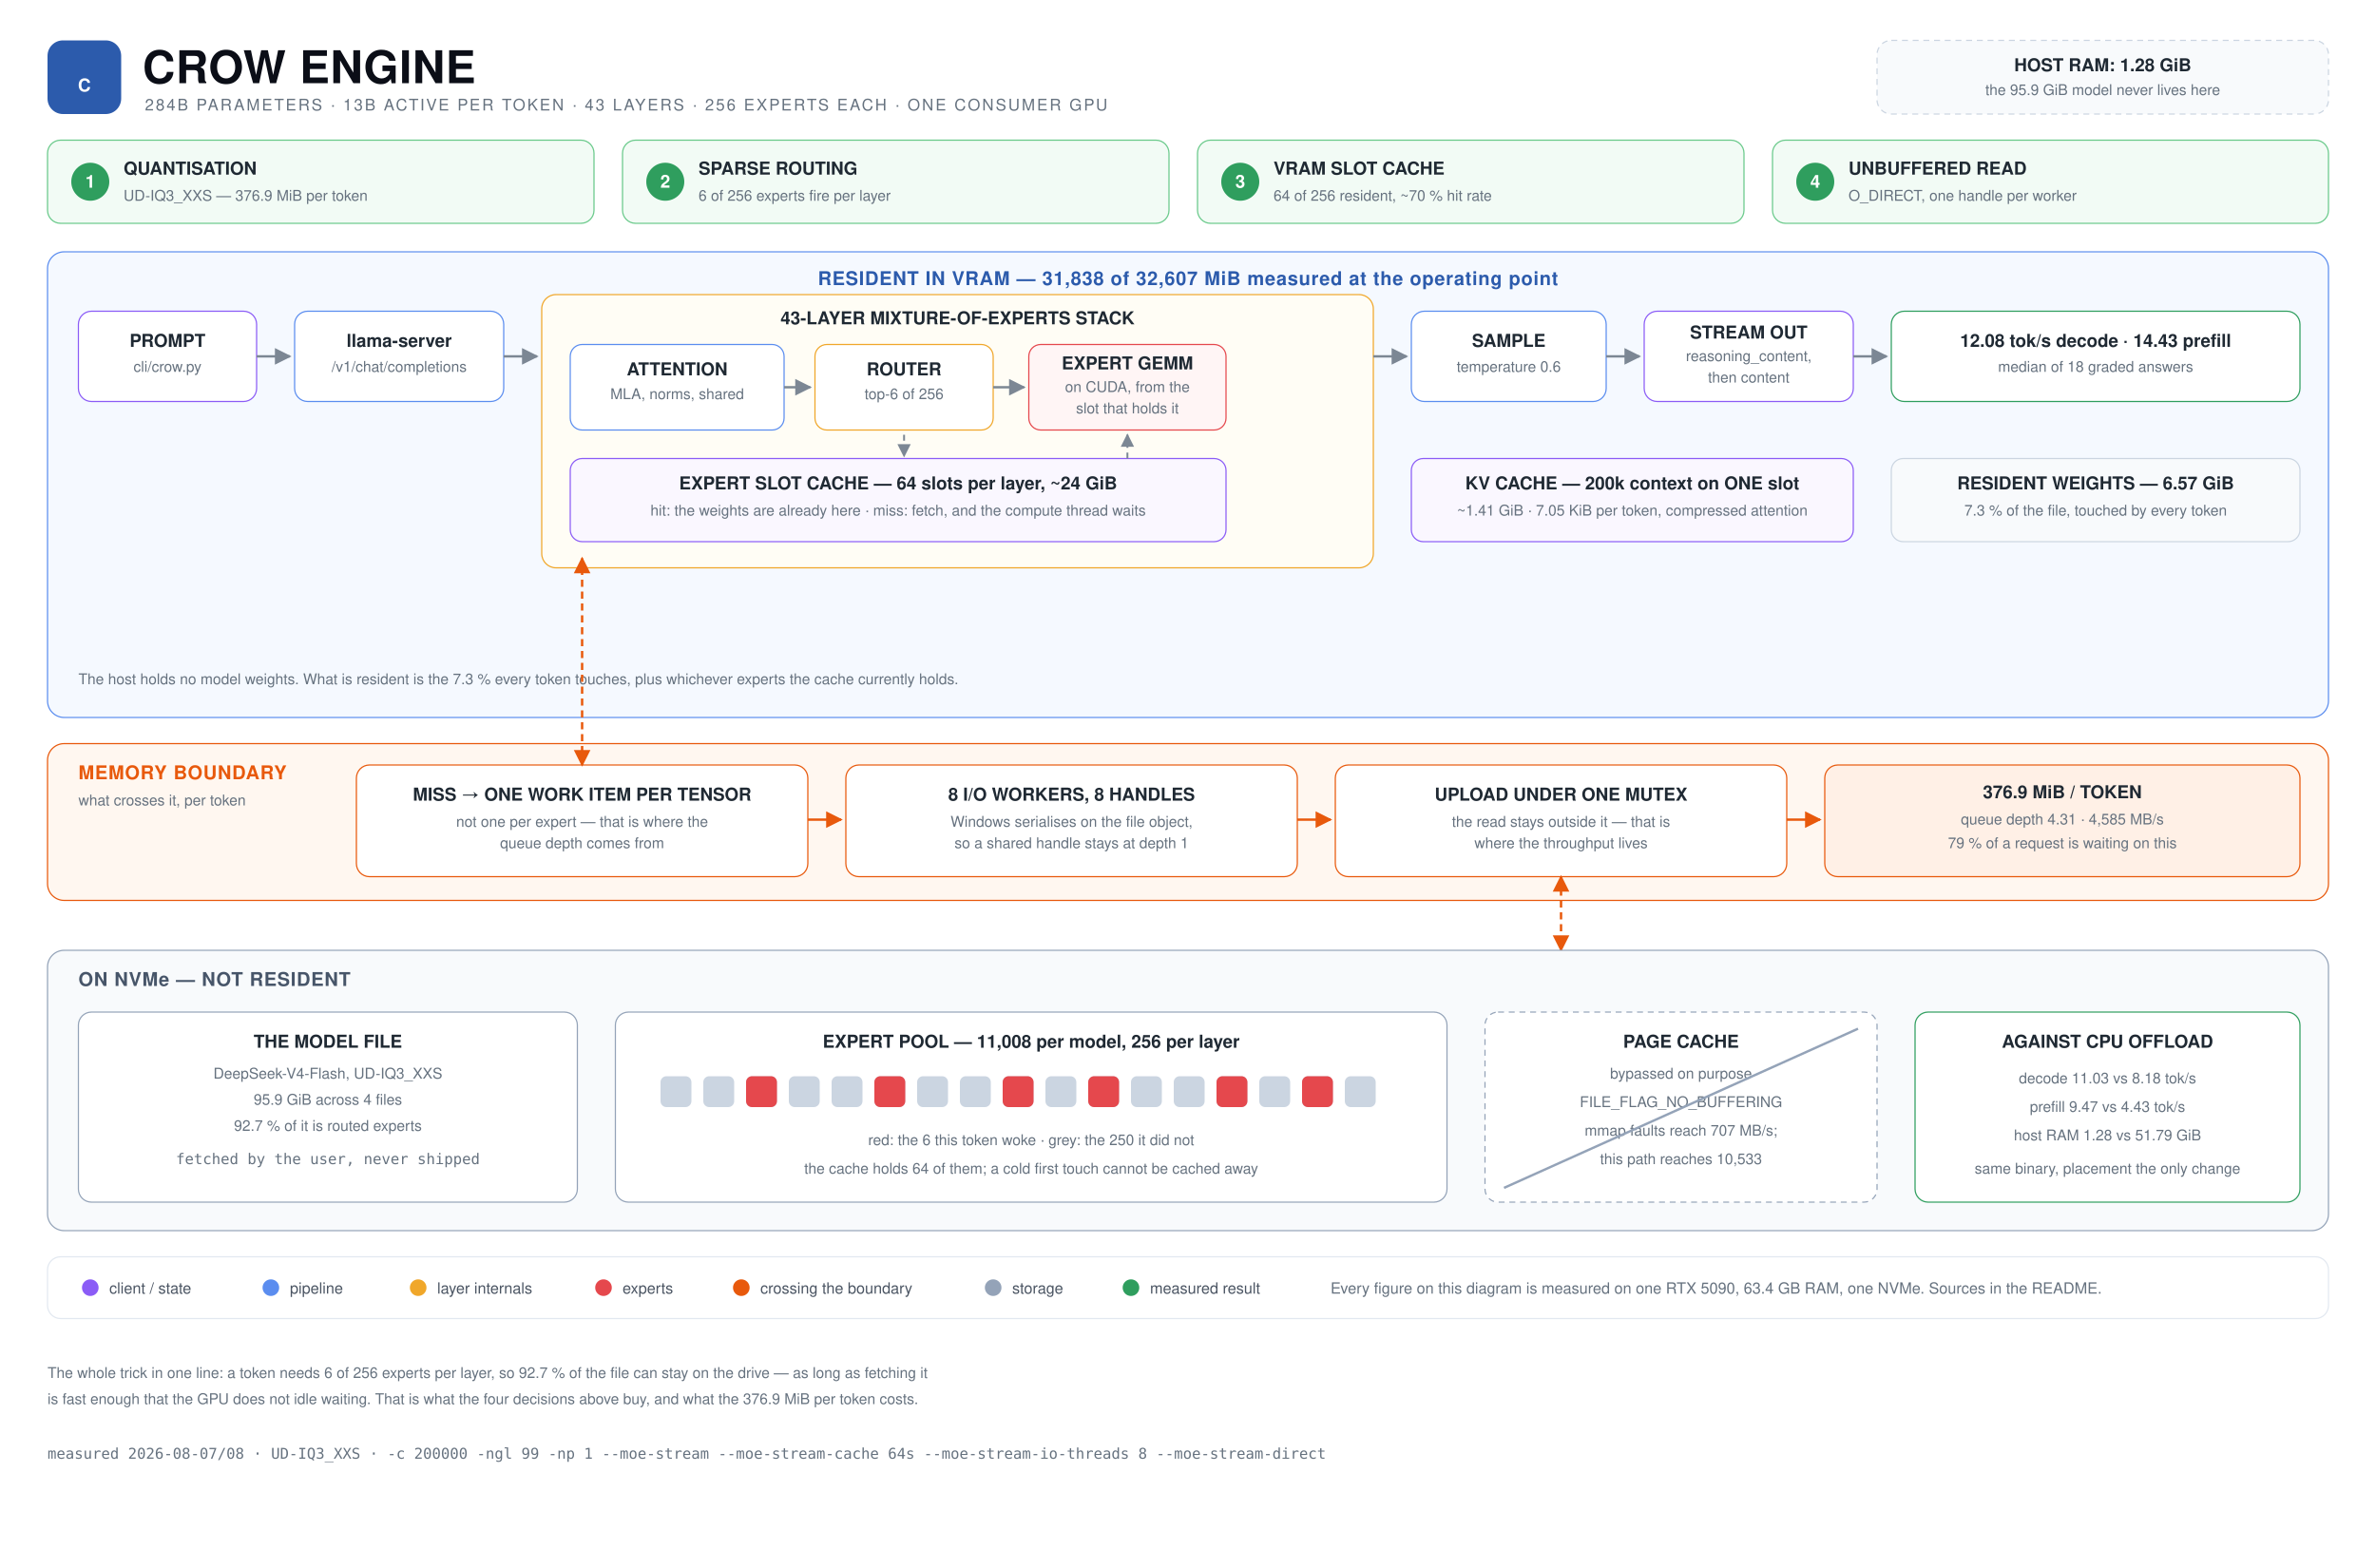
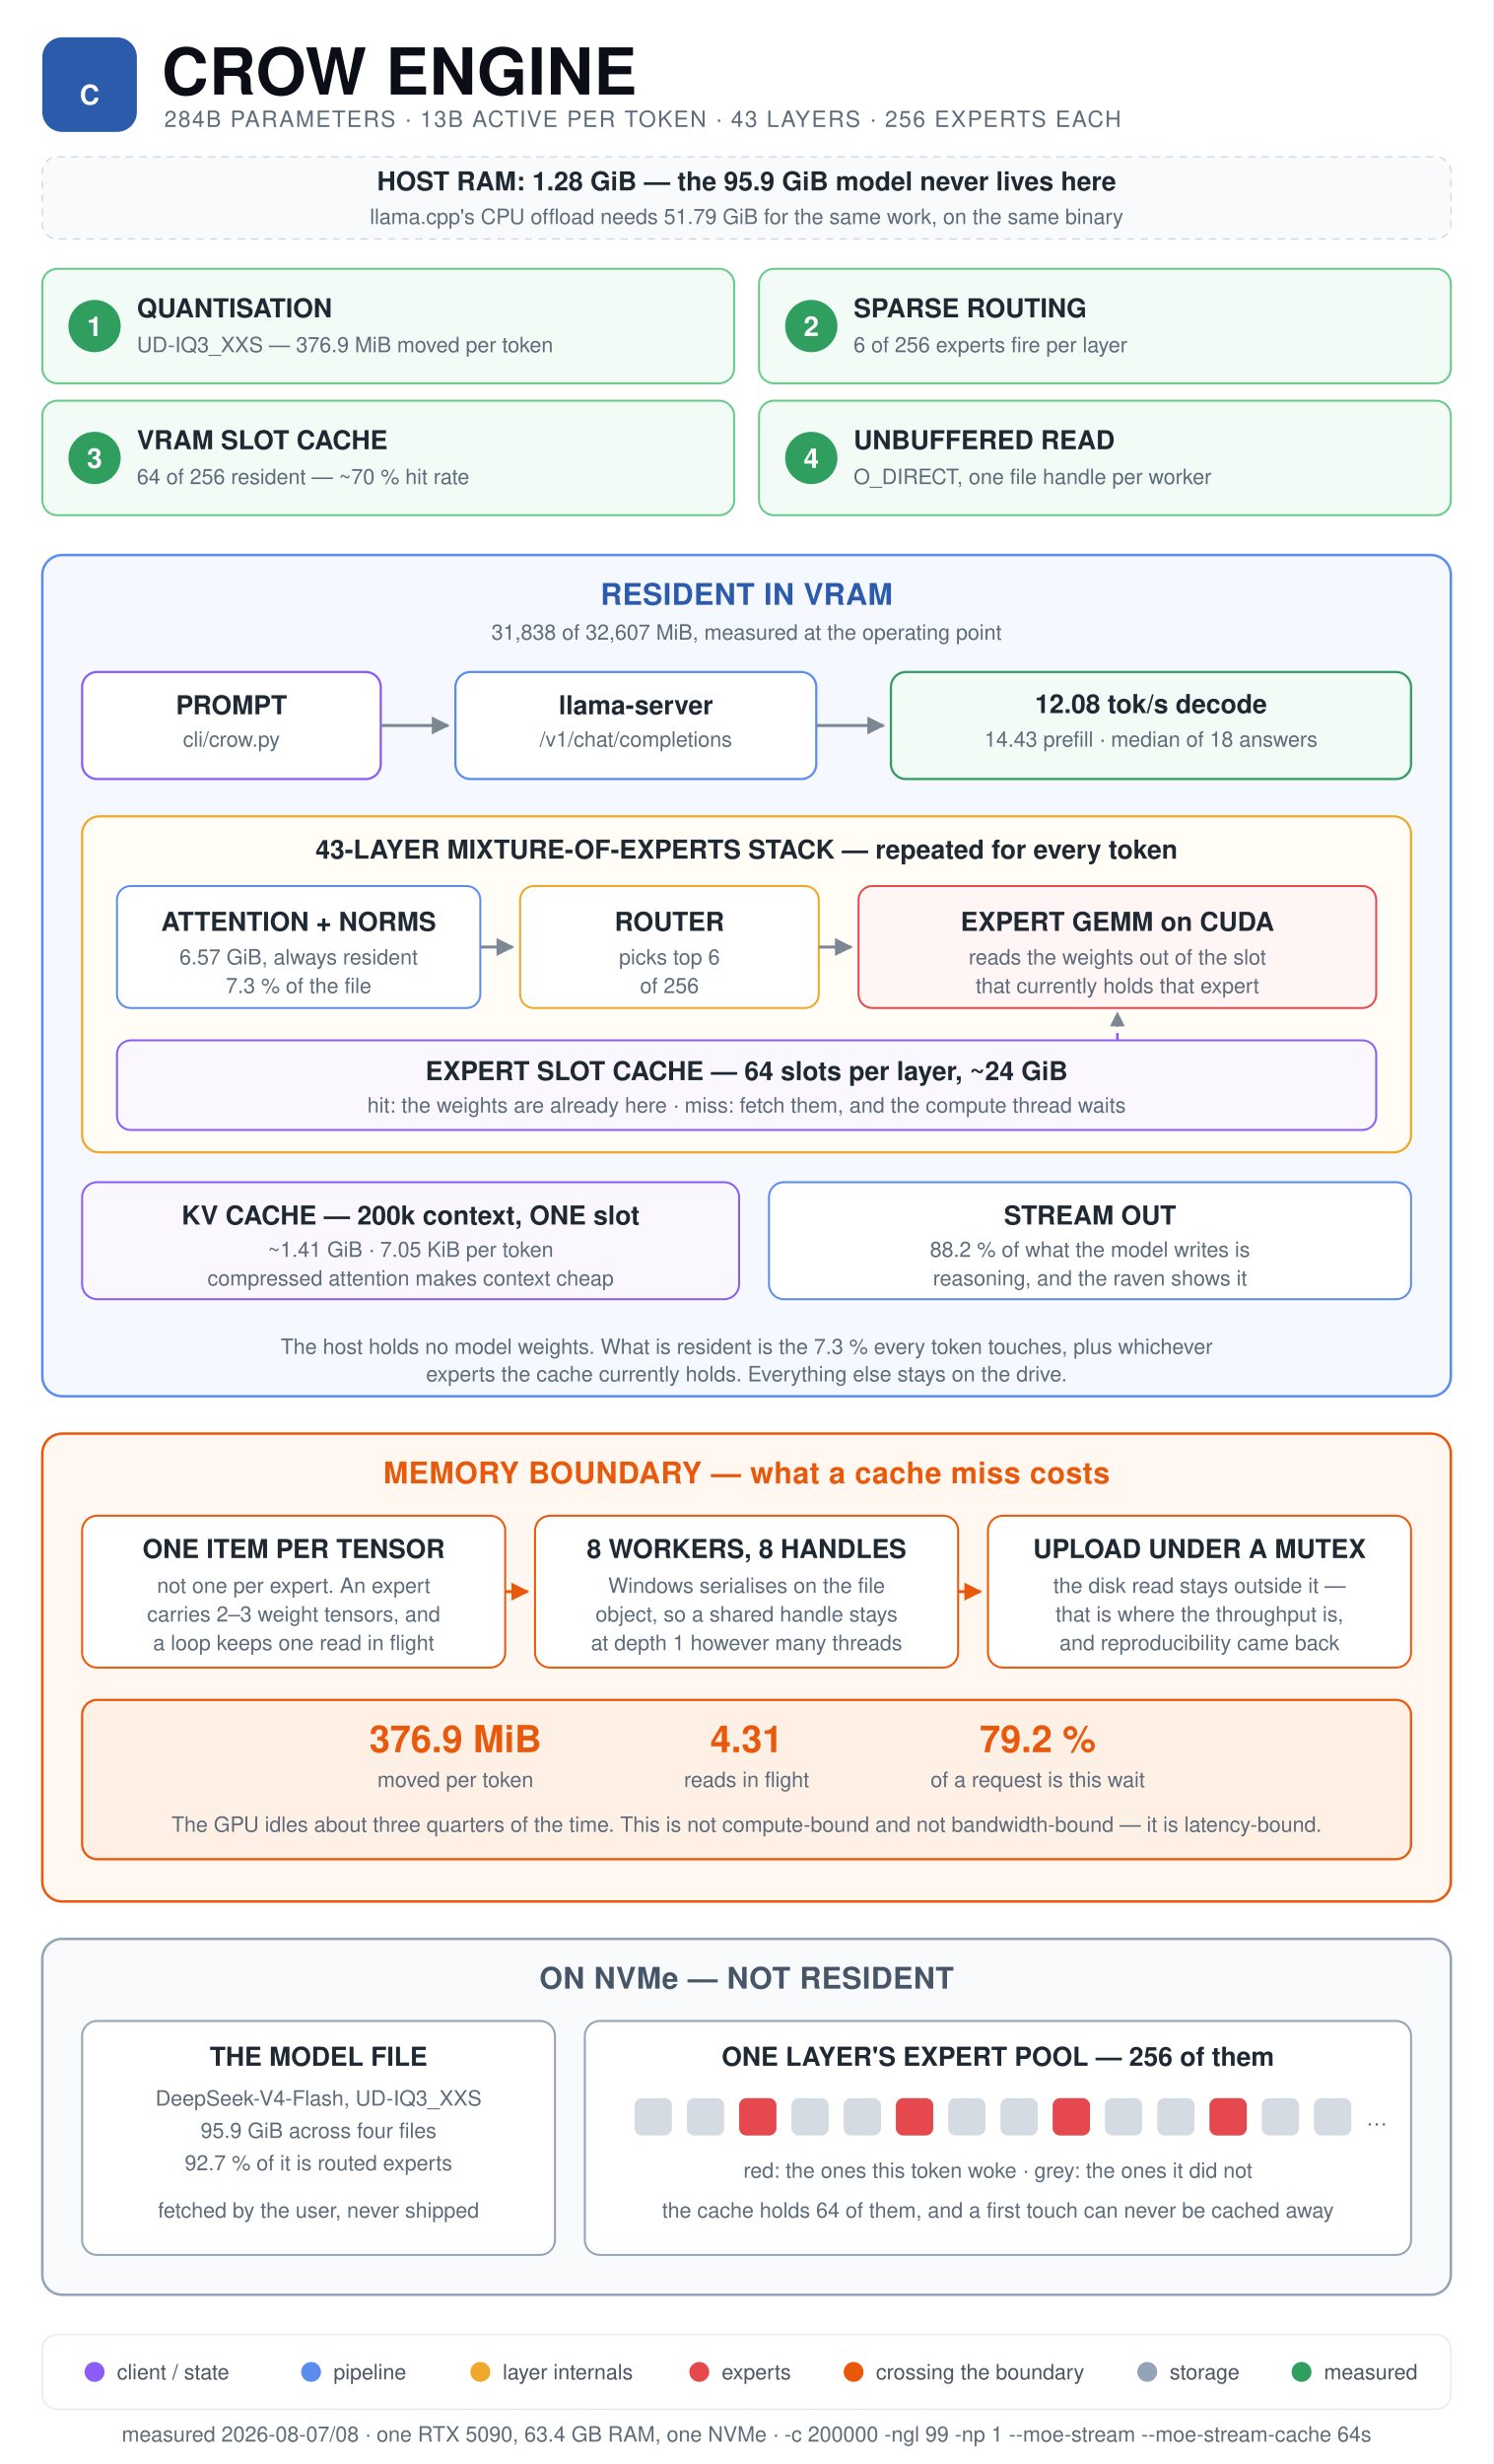
- <svg xmlns="http://www.w3.org/2000/svg" viewBox="0 0 2000 1320" width="2000" height="1320" font-family="Segoe UI, Helvetica, Arial, sans-serif">
+ <svg xmlns="http://www.w3.org/2000/svg" viewBox="0 0 1200 1980" width="1200" height="1980" font-family="Segoe UI, Helvetica, Arial, sans-serif">
  <defs>
    <style>
-       .zone      { rx:14; ry:14; }
-       .t         { font-size:15px; fill:#1f2933; }
-       .tb        { font-size:15px; fill:#1f2933; font-weight:600; }
-       .sub       { font-size:12.5px; fill:#66727f; }
-       .subw      { font-size:12.5px; fill:#ffffff; opacity:.85; }
-       .zh        { font-size:16px; font-weight:700; letter-spacing:.6px; }
-       .num       { font-size:15px; font-weight:700; fill:#ffffff; }
-       .big       { font-size:38px; font-weight:800; fill:#0b0e17; letter-spacing:.5px; }
-       .tag       { font-size:13.5px; fill:#66727f; letter-spacing:1.6px; }
-       .lg        { font-size:13px; fill:#4b5563; }
-       .mono      { font-family:"Cascadia Mono","Consolas",monospace; }
+       .t    { font-size:21px; fill:#1f2933; }
+       .tb   { font-size:21px; fill:#1f2933; font-weight:600; }
+       .sub  { font-size:17px; fill:#5d6b7a; }
+       .zh   { font-size:24px; font-weight:700; letter-spacing:.4px; }
+       .num  { font-size:22px; font-weight:700; fill:#ffffff; }
+       .big  { font-size:52px; font-weight:800; fill:#0b0e17; letter-spacing:.5px; }
+       .tag  { font-size:18px; fill:#5d6b7a; letter-spacing:1.2px; }
+       .lg   { font-size:17px; fill:#4b5563; }
+       .huge { font-size:30px; font-weight:800; }
    </style>
-     <marker id="a" viewBox="0 0 10 10" refX="9" refY="5" markerWidth="7" markerHeight="7" orient="auto-start-reverse">
+     <marker id="a" viewBox="0 0 10 10" refX="9" refY="5" markerWidth="6" markerHeight="6" orient="auto-start-reverse">
      <path d="M0,0 L10,5 L0,10 z" fill="#7c8794" />
    </marker>
-     <marker id="ao" viewBox="0 0 10 10" refX="9" refY="5" markerWidth="7" markerHeight="7" orient="auto-start-reverse">
+     <marker id="ao" viewBox="0 0 10 10" refX="9" refY="5" markerWidth="6" markerHeight="6" orient="auto-start-reverse">
      <path d="M0,0 L10,5 L0,10 z" fill="#e8590c" />
    </marker>
  </defs>
-   <rect width="2000" height="1320" fill="#ffffff" />
-   <rect x="40" y="34" width="62" height="62" rx="13" fill="#2c5bac" />
-   <text x="71" y="77" text-anchor="middle" class="num" font-size="34">C</text>
-   <text x="120" y="70" class="big">CROW ENGINE</text>
-   <text x="122" y="93" class="tag">284B PARAMETERS · 13B ACTIVE PER TOKEN · 43 LAYERS · 256 EXPERTS EACH · ONE CONSUMER GPU</text>
-   <rect x="1580" y="34" width="380" height="62" rx="12" fill="#f8fafc" stroke="#cbd5e1" stroke-dasharray="5 4" />
-   <text x="1770" y="60" text-anchor="middle" class="tb" fill="#475569">HOST RAM: 1.28 GiB</text>
-   <text x="1770" y="80" text-anchor="middle" class="sub">the 95.9 GiB model never lives here</text>
+   <rect width="1200" height="1980" fill="#ffffff" />
+   <rect x="34" y="30" width="76" height="76" rx="16" fill="#2c5bac" />
+   <text x="72" y="84" text-anchor="middle" class="num" font-size="44">C</text>
+   <text x="130" y="76" class="big">CROW ENGINE</text>
+   <text x="132" y="102" class="tag">284B PARAMETERS · 13B ACTIVE PER TOKEN · 43 LAYERS · 256 EXPERTS EACH</text>
+   <rect x="34" y="126" width="1132" height="66" rx="12" fill="#f8fafc" stroke="#cbd5e1" stroke-dasharray="6 5" />
+   <text x="600" y="153" text-anchor="middle" class="tb" fill="#475569">HOST RAM: 1.28 GiB — the 95.9 GiB model never lives here</text>
+   <text x="600" y="180" text-anchor="middle" class="sub">llama.cpp's CPU offload needs 51.79 GiB for the same work, on the same binary</text>
  <g>
-     <rect x="40" y="118" width="460" height="70" rx="11" fill="#f2fbf5" stroke="#69c98a" />
-     <circle cx="76" cy="153" r="16" fill="#2f9e5e" />
-     <text x="76" y="158" text-anchor="middle" class="num">1</text>
-     <text x="104" y="147" class="tb">QUANTISATION</text>
-     <text x="104" y="169" class="sub">UD-IQ3_XXS — 376.9 MiB per token</text>
-     <rect x="524" y="118" width="460" height="70" rx="11" fill="#f2fbf5" stroke="#69c98a" />
-     <circle cx="560" cy="153" r="16" fill="#2f9e5e" />
-     <text x="560" y="158" text-anchor="middle" class="num">2</text>
-     <text x="588" y="147" class="tb">SPARSE ROUTING</text>
-     <text x="588" y="169" class="sub">6 of 256 experts fire per layer</text>
-     <rect x="1008" y="118" width="460" height="70" rx="11" fill="#f2fbf5" stroke="#69c98a" />
-     <circle cx="1044" cy="153" r="16" fill="#2f9e5e" />
-     <text x="1044" y="158" text-anchor="middle" class="num">3</text>
-     <text x="1072" y="147" class="tb">VRAM SLOT CACHE</text>
-     <text x="1072" y="169" class="sub">64 of 256 resident, ~70 % hit rate</text>
-     <rect x="1492" y="118" width="468" height="70" rx="11" fill="#f2fbf5" stroke="#69c98a" />
-     <circle cx="1528" cy="153" r="16" fill="#2f9e5e" />
-     <text x="1528" y="158" text-anchor="middle" class="num">4</text>
-     <text x="1556" y="147" class="tb">UNBUFFERED READ</text>
-     <text x="1556" y="169" class="sub">O_DIRECT, one handle per worker</text>
+     <rect x="34" y="216" width="556" height="92" rx="12" fill="#f2fbf5" stroke="#69c98a" stroke-width="1.6" />
+     <circle cx="76" cy="262" r="21" fill="#2f9e5e" />
+     <text x="76" y="270" text-anchor="middle" class="num">1</text>
+     <text x="110" y="255" class="tb">QUANTISATION</text>
+     <text x="110" y="283" class="sub">UD-IQ3_XXS — 376.9 MiB moved per token</text>
+     <rect x="610" y="216" width="556" height="92" rx="12" fill="#f2fbf5" stroke="#69c98a" stroke-width="1.6" />
+     <circle cx="652" cy="262" r="21" fill="#2f9e5e" />
+     <text x="652" y="270" text-anchor="middle" class="num">2</text>
+     <text x="686" y="255" class="tb">SPARSE ROUTING</text>
+     <text x="686" y="283" class="sub">6 of 256 experts fire per layer</text>
+     <rect x="34" y="322" width="556" height="92" rx="12" fill="#f2fbf5" stroke="#69c98a" stroke-width="1.6" />
+     <circle cx="76" cy="368" r="21" fill="#2f9e5e" />
+     <text x="76" y="376" text-anchor="middle" class="num">3</text>
+     <text x="110" y="361" class="tb">VRAM SLOT CACHE</text>
+     <text x="110" y="389" class="sub">64 of 256 resident — ~70 % hit rate</text>
+     <rect x="610" y="322" width="556" height="92" rx="12" fill="#f2fbf5" stroke="#69c98a" stroke-width="1.6" />
+     <circle cx="652" cy="368" r="21" fill="#2f9e5e" />
+     <text x="652" y="376" text-anchor="middle" class="num">4</text>
+     <text x="686" y="361" class="tb">UNBUFFERED READ</text>
+     <text x="686" y="389" class="sub">O_DIRECT, one file handle per worker</text>
  </g>
-   <rect x="40" y="212" width="1920" height="392" rx="14" fill="#f5f9ff" stroke="#5b8def" />
-   <text x="1000" y="240" text-anchor="middle" class="zh" fill="#2c5bac">RESIDENT IN VRAM — 31,838 of 32,607 MiB measured at the operating point</text>
-   <rect x="66" y="262" width="150" height="76" rx="11" fill="#ffffff" stroke="#8b5cf6" />
-   <text x="141" y="292" text-anchor="middle" class="tb">PROMPT</text>
-   <text x="141" y="313" text-anchor="middle" class="sub">cli/crow.py</text>
-   <rect x="248" y="262" width="176" height="76" rx="11" fill="#ffffff" stroke="#5b8def" />
-   <text x="336" y="292" text-anchor="middle" class="tb">llama-server</text>
-   <text x="336" y="313" text-anchor="middle" class="sub">/v1/chat/completions</text>
-   <rect x="456" y="248" width="700" height="230" rx="12" fill="#fffdf5" stroke="#f0a72a" />
-   <text x="806" y="273" text-anchor="middle" class="tb" fill="#b8770a">43-LAYER MIXTURE-OF-EXPERTS STACK</text>
-   <rect x="480" y="290" width="180" height="72" rx="10" fill="#ffffff" stroke="#5b8def" />
-   <text x="570" y="316" text-anchor="middle" class="tb">ATTENTION</text>
-   <text x="570" y="336" text-anchor="middle" class="sub">MLA, norms, shared</text>
-   <rect x="686" y="290" width="150" height="72" rx="10" fill="#ffffff" stroke="#f0a72a" />
-   <text x="761" y="316" text-anchor="middle" class="tb">ROUTER</text>
-   <text x="761" y="336" text-anchor="middle" class="sub">top-6 of 256</text>
-   <rect x="866" y="290" width="166" height="72" rx="10" fill="#fff5f5" stroke="#e5484d" />
-   <text x="949" y="311" text-anchor="middle" class="tb">EXPERT GEMM</text>
-   <text x="949" y="330" text-anchor="middle" class="sub">on CUDA, from the</text>
-   <text x="949" y="348" text-anchor="middle" class="sub">slot that holds it</text>
-   <rect x="480" y="386" width="552" height="70" rx="10" fill="#faf7ff" stroke="#8b5cf6" />
-   <text x="756" y="412" text-anchor="middle" class="tb">EXPERT SLOT CACHE — 64 slots per layer, ~24 GiB</text>
-   <text x="756" y="434" text-anchor="middle" class="sub">hit: the weights are already here · miss: fetch, and the compute thread waits</text>
-   <rect x="1188" y="262" width="164" height="76" rx="11" fill="#ffffff" stroke="#5b8def" />
-   <text x="1270" y="292" text-anchor="middle" class="tb">SAMPLE</text>
-   <text x="1270" y="313" text-anchor="middle" class="sub">temperature 0.6</text>
-   <rect x="1384" y="262" width="176" height="76" rx="11" fill="#ffffff" stroke="#8b5cf6" />
-   <text x="1472" y="285" text-anchor="middle" class="tb">STREAM OUT</text>
-   <text x="1472" y="304" text-anchor="middle" class="sub">reasoning_content,</text>
-   <text x="1472" y="322" text-anchor="middle" class="sub">then content</text>
-   <rect x="1592" y="262" width="344" height="76" rx="11" fill="#ffffff" stroke="#2f9e5e" />
-   <text x="1764" y="292" text-anchor="middle" class="tb">12.08 tok/s decode · 14.43 prefill</text>
-   <text x="1764" y="313" text-anchor="middle" class="sub">median of 18 graded answers</text>
-   <rect x="1188" y="386" width="372" height="70" rx="10" fill="#faf7ff" stroke="#8b5cf6" />
-   <text x="1374" y="412" text-anchor="middle" class="tb">KV CACHE — 200k context on ONE slot</text>
-   <text x="1374" y="434" text-anchor="middle" class="sub">~1.41 GiB · 7.05 KiB per token, compressed attention</text>
-   <rect x="1592" y="386" width="344" height="70" rx="10" fill="#f8fafc" stroke="#cbd5e1" />
-   <text x="1764" y="412" text-anchor="middle" class="tb" fill="#475569">RESIDENT WEIGHTS — 6.57 GiB</text>
-   <text x="1764" y="434" text-anchor="middle" class="sub">7.3 % of the file, touched by every token</text>
-   <g stroke="#7c8794" stroke-width="2" fill="none" marker-end="url(#a)">
-     <path d="M216,300 L244,300" />
-     <path d="M424,300 L452,300" />
-     <path d="M660,326 L682,326" />
-     <path d="M836,326 L862,326" />
-     <path d="M1156,300 L1184,300" />
-     <path d="M1352,300 L1380,300" />
-     <path d="M1560,300 L1588,300" />
+   <rect x="34" y="446" width="1132" height="676" rx="16" fill="#f5f9ff" stroke="#5b8def" stroke-width="2" />
+   <text x="600" y="486" text-anchor="middle" class="zh" fill="#2c5bac">RESIDENT IN VRAM</text>
+   <text x="600" y="514" text-anchor="middle" class="sub">31,838 of 32,607 MiB, measured at the operating point</text>
+   <rect x="66" y="540" width="240" height="86" rx="12" fill="#ffffff" stroke="#8b5cf6" stroke-width="1.8" />
+   <text x="186" y="574" text-anchor="middle" class="tb">PROMPT</text>
+   <text x="186" y="600" text-anchor="middle" class="sub">cli/crow.py</text>
+   <rect x="366" y="540" width="290" height="86" rx="12" fill="#ffffff" stroke="#5b8def" stroke-width="1.8" />
+   <text x="511" y="574" text-anchor="middle" class="tb">llama-server</text>
+   <text x="511" y="600" text-anchor="middle" class="sub">/v1/chat/completions</text>
+   <rect x="716" y="540" width="418" height="86" rx="12" fill="#f2fbf5" stroke="#2f9e5e" stroke-width="1.8" />
+   <text x="925" y="573" text-anchor="middle" class="tb" fill="#2f9e5e">12.08 tok/s decode</text>
+   <text x="925" y="600" text-anchor="middle" class="sub">14.43 prefill · median of 18 answers</text>
+   <g stroke="#7c8794" stroke-width="2.4" fill="none" marker-end="url(#a)">
+     <path d="M306,583 L360,583" />
+     <path d="M656,583 L710,583" />
  </g>
-   <g stroke="#7c8794" stroke-width="1.6" fill="none" stroke-dasharray="5 4" marker-end="url(#a)">
-     <path d="M949,386 L949,366" />
-     <path d="M761,366 L761,384" />
+   <rect x="66" y="656" width="1068" height="270" rx="14" fill="#fffdf5" stroke="#f0a72a" stroke-width="1.8" />
+   <text x="600" y="690" text-anchor="middle" class="tb" fill="#b8770a">43-LAYER MIXTURE-OF-EXPERTS STACK — repeated for every token</text>
+   <rect x="94" y="712" width="292" height="98" rx="11" fill="#ffffff" stroke="#5b8def" stroke-width="1.6" />
+   <text x="240" y="748" text-anchor="middle" class="tb">ATTENTION + NORMS</text>
+   <text x="240" y="775" text-anchor="middle" class="sub">6.57 GiB, always resident</text>
+   <text x="240" y="798" text-anchor="middle" class="sub">7.3 % of the file</text>
+   <rect x="418" y="712" width="240" height="98" rx="11" fill="#ffffff" stroke="#f0a72a" stroke-width="1.6" />
+   <text x="538" y="748" text-anchor="middle" class="tb">ROUTER</text>
+   <text x="538" y="775" text-anchor="middle" class="sub">picks top 6</text>
+   <text x="538" y="798" text-anchor="middle" class="sub">of 256</text>
+   <rect x="690" y="712" width="416" height="98" rx="11" fill="#fff5f5" stroke="#e5484d" stroke-width="1.6" />
+   <text x="898" y="748" text-anchor="middle" class="tb">EXPERT GEMM on CUDA</text>
+   <text x="898" y="775" text-anchor="middle" class="sub">reads the weights out of the slot</text>
+   <text x="898" y="798" text-anchor="middle" class="sub">that currently holds that expert</text>
+   <rect x="94" y="836" width="1012" height="72" rx="11" fill="#faf7ff" stroke="#8b5cf6" stroke-width="1.6" />
+   <text x="600" y="868" text-anchor="middle" class="tb">EXPERT SLOT CACHE — 64 slots per layer, ~24 GiB</text>
+   <text x="600" y="894" text-anchor="middle" class="sub">hit: the weights are already here · miss: fetch them, and the compute thread waits</text>
+   <g stroke="#7c8794" stroke-width="2.4" fill="none" marker-end="url(#a)">
+     <path d="M386,761 L412,761" />
+     <path d="M658,761 L684,761" />
  </g>
-   <text x="66" y="576" class="sub">The host holds no model weights. What is resident is the 7.3 % every token touches, plus whichever experts the cache currently holds.</text>
-   <rect x="40" y="626" width="1920" height="132" rx="14" fill="#fff7f0" stroke="#e8590c" />
-   <text x="66" y="656" class="zh" fill="#e8590c">MEMORY BOUNDARY</text>
-   <text x="66" y="678" class="sub">what crosses it, per token</text>
-   <rect x="300" y="644" width="380" height="94" rx="11" fill="#ffffff" stroke="#e8590c" />
-   <text x="490" y="674" text-anchor="middle" class="tb">MISS → ONE WORK ITEM PER TENSOR</text>
-   <text x="490" y="696" text-anchor="middle" class="sub">not one per expert — that is where the</text>
-   <text x="490" y="714" text-anchor="middle" class="sub">queue depth comes from</text>
-   <rect x="712" y="644" width="380" height="94" rx="11" fill="#ffffff" stroke="#e8590c" />
-   <text x="902" y="674" text-anchor="middle" class="tb">8 I/O WORKERS, 8 HANDLES</text>
-   <text x="902" y="696" text-anchor="middle" class="sub">Windows serialises on the file object,</text>
-   <text x="902" y="714" text-anchor="middle" class="sub">so a shared handle stays at depth 1</text>
-   <rect x="1124" y="644" width="380" height="94" rx="11" fill="#ffffff" stroke="#e8590c" />
-   <text x="1314" y="674" text-anchor="middle" class="tb">UPLOAD UNDER ONE MUTEX</text>
-   <text x="1314" y="696" text-anchor="middle" class="sub">the read stays outside it — that is</text>
-   <text x="1314" y="714" text-anchor="middle" class="sub">where the throughput lives</text>
-   <rect x="1536" y="644" width="400" height="94" rx="11" fill="#fff0e6" stroke="#e8590c" />
-   <text x="1736" y="672" text-anchor="middle" class="tb" fill="#e8590c">376.9 MiB / TOKEN</text>
-   <text x="1736" y="694" text-anchor="middle" class="sub">queue depth 4.31 · 4,585 MB/s</text>
-   <text x="1736" y="714" text-anchor="middle" class="sub">79 % of a request is waiting on this</text>
-   <g stroke="#e8590c" stroke-width="2" fill="none" marker-end="url(#ao)">
-     <path d="M680,690 L708,690" />
-     <path d="M1092,690 L1120,690" />
-     <path d="M1504,690 L1532,690" />
+   <g stroke="#8b5cf6" stroke-width="2" fill="none" stroke-dasharray="6 5" marker-end="url(#a)">
+     <path d="M898,836 L898,814" />
  </g>
-   <g stroke="#e8590c" stroke-width="2" fill="none" stroke-dasharray="6 4" marker-end="url(#ao)" marker-start="url(#ao)">
-     <path d="M490,644 L490,470" />
-     <path d="M1314,738 L1314,800" />
+   <rect x="66" y="950" width="528" height="94" rx="12" fill="#faf7ff" stroke="#8b5cf6" stroke-width="1.6" />
+   <text x="330" y="984" text-anchor="middle" class="tb">KV CACHE — 200k context, ONE slot</text>
+   <text x="330" y="1010" text-anchor="middle" class="sub">~1.41 GiB · 7.05 KiB per token</text>
+   <text x="330" y="1033" text-anchor="middle" class="sub">compressed attention makes context cheap</text>
+   <rect x="618" y="950" width="516" height="94" rx="12" fill="#ffffff" stroke="#5b8def" stroke-width="1.6" />
+   <text x="876" y="984" text-anchor="middle" class="tb">STREAM OUT</text>
+   <text x="876" y="1010" text-anchor="middle" class="sub">88.2 % of what the model writes is</text>
+   <text x="876" y="1033" text-anchor="middle" class="sub">reasoning, and the raven shows it</text>
+   <text x="600" y="1088" text-anchor="middle" class="sub">The host holds no model weights. What is resident is the 7.3 % every token touches, plus whichever</text>
+   <text x="600" y="1110" text-anchor="middle" class="sub">experts the cache currently holds. Everything else stays on the drive.</text>
+   <rect x="34" y="1152" width="1132" height="376" rx="16" fill="#fff7f0" stroke="#e8590c" stroke-width="2" />
+   <text x="600" y="1192" text-anchor="middle" class="zh" fill="#e8590c">MEMORY BOUNDARY — what a cache miss costs</text>
+   <rect x="66" y="1218" width="340" height="122" rx="12" fill="#ffffff" stroke="#e8590c" stroke-width="1.6" />
+   <text x="236" y="1252" text-anchor="middle" class="tb">ONE ITEM PER TENSOR</text>
+   <text x="236" y="1280" text-anchor="middle" class="sub">not one per expert. An expert</text>
+   <text x="236" y="1303" text-anchor="middle" class="sub">carries 2–3 weight tensors, and</text>
+   <text x="236" y="1326" text-anchor="middle" class="sub">a loop keeps one read in flight</text>
+   <rect x="430" y="1218" width="340" height="122" rx="12" fill="#ffffff" stroke="#e8590c" stroke-width="1.6" />
+   <text x="600" y="1252" text-anchor="middle" class="tb">8 WORKERS, 8 HANDLES</text>
+   <text x="600" y="1280" text-anchor="middle" class="sub">Windows serialises on the file</text>
+   <text x="600" y="1303" text-anchor="middle" class="sub">object, so a shared handle stays</text>
+   <text x="600" y="1326" text-anchor="middle" class="sub">at depth 1 however many threads</text>
+   <rect x="794" y="1218" width="340" height="122" rx="12" fill="#ffffff" stroke="#e8590c" stroke-width="1.6" />
+   <text x="964" y="1252" text-anchor="middle" class="tb">UPLOAD UNDER A MUTEX</text>
+   <text x="964" y="1280" text-anchor="middle" class="sub">the disk read stays outside it —</text>
+   <text x="964" y="1303" text-anchor="middle" class="sub">that is where the throughput is,</text>
+   <text x="964" y="1326" text-anchor="middle" class="sub">and reproducibility came back</text>
+   <g stroke="#e8590c" stroke-width="2.4" fill="none" marker-end="url(#ao)">
+     <path d="M406,1279 L424,1279" />
+     <path d="M770,1279 L788,1279" />
  </g>
-   <rect x="40" y="800" width="1920" height="236" rx="14" fill="#f8fafc" stroke="#94a3b8" />
-   <text x="66" y="830" class="zh" fill="#475569">ON NVMe — NOT RESIDENT</text>
-   <rect x="66" y="852" width="420" height="160" rx="11" fill="#ffffff" stroke="#94a3b8" />
-   <text x="276" y="882" text-anchor="middle" class="tb">THE MODEL FILE</text>
-   <text x="276" y="908" text-anchor="middle" class="sub">DeepSeek-V4-Flash, UD-IQ3_XXS</text>
-   <text x="276" y="930" text-anchor="middle" class="sub">95.9 GiB across 4 files</text>
-   <text x="276" y="952" text-anchor="middle" class="sub">92.7 % of it is routed experts</text>
-   <text x="276" y="980" text-anchor="middle" class="sub mono">fetched by the user, never shipped</text>
-   <rect x="518" y="852" width="700" height="160" rx="11" fill="#ffffff" stroke="#94a3b8" />
-   <text x="868" y="882" text-anchor="middle" class="tb">EXPERT POOL — 11,008 per model, 256 per layer</text>
-   <g fill="#cbd5e1">
-     <g id="row">
-       <rect x="556" y="906" width="26" height="26" rx="5" />
-       <rect x="592" y="906" width="26" height="26" rx="5" />
-       <rect x="628" y="906" width="26" height="26" rx="5" />
-       <rect x="664" y="906" width="26" height="26" rx="5" />
-       <rect x="700" y="906" width="26" height="26" rx="5" />
-       <rect x="736" y="906" width="26" height="26" rx="5" />
-       <rect x="772" y="906" width="26" height="26" rx="5" />
-       <rect x="808" y="906" width="26" height="26" rx="5" />
-       <rect x="844" y="906" width="26" height="26" rx="5" />
-       <rect x="880" y="906" width="26" height="26" rx="5" />
-       <rect x="916" y="906" width="26" height="26" rx="5" />
-       <rect x="952" y="906" width="26" height="26" rx="5" />
-       <rect x="988" y="906" width="26" height="26" rx="5" />
-       <rect x="1024" y="906" width="26" height="26" rx="5" />
-       <rect x="1060" y="906" width="26" height="26" rx="5" />
-       <rect x="1096" y="906" width="26" height="26" rx="5" />
-       <rect x="1132" y="906" width="26" height="26" rx="5" />
-     </g>
+   <rect x="66" y="1366" width="1068" height="128" rx="12" fill="#fff0e6" stroke="#e8590c" stroke-width="1.8" />
+   <text x="366" y="1408" text-anchor="middle" class="huge" fill="#e8590c">376.9 MiB</text>
+   <text x="366" y="1436" text-anchor="middle" class="sub">moved per token</text>
+   <text x="600" y="1408" text-anchor="middle" class="huge" fill="#e8590c">4.31</text>
+   <text x="600" y="1436" text-anchor="middle" class="sub">reads in flight</text>
+   <text x="834" y="1408" text-anchor="middle" class="huge" fill="#e8590c">79.2 %</text>
+   <text x="834" y="1436" text-anchor="middle" class="sub">of a request is this wait</text>
+   <text x="600" y="1472" text-anchor="middle" class="sub">The GPU idles about three quarters of the time. This is not compute-bound and not bandwidth-bound — it is latency-bound.</text>
+   <rect x="34" y="1558" width="1132" height="286" rx="16" fill="#f8fafc" stroke="#94a3b8" stroke-width="2" />
+   <text x="600" y="1598" text-anchor="middle" class="zh" fill="#475569">ON NVMe — NOT RESIDENT</text>
+   <rect x="66" y="1624" width="380" height="188" rx="12" fill="#ffffff" stroke="#94a3b8" stroke-width="1.6" />
+   <text x="256" y="1660" text-anchor="middle" class="tb">THE MODEL FILE</text>
+   <text x="256" y="1692" text-anchor="middle" class="sub">DeepSeek-V4-Flash, UD-IQ3_XXS</text>
+   <text x="256" y="1718" text-anchor="middle" class="sub">95.9 GiB across four files</text>
+   <text x="256" y="1744" text-anchor="middle" class="sub">92.7 % of it is routed experts</text>
+   <text x="256" y="1782" text-anchor="middle" class="sub" fill="#94a3b8">fetched by the user, never shipped</text>
+   <rect x="470" y="1624" width="664" height="188" rx="12" fill="#ffffff" stroke="#94a3b8" stroke-width="1.6" />
+   <text x="802" y="1660" text-anchor="middle" class="tb">ONE LAYER'S EXPERT POOL — 256 of them</text>
+   <g fill="#d5dbe3">
+     <rect x="510" y="1686" width="30" height="30" rx="6" />
+     <rect x="552" y="1686" width="30" height="30" rx="6" />
+     <rect x="594" y="1686" width="30" height="30" rx="6" />
+     <rect x="636" y="1686" width="30" height="30" rx="6" />
+     <rect x="678" y="1686" width="30" height="30" rx="6" />
+     <rect x="720" y="1686" width="30" height="30" rx="6" />
+     <rect x="762" y="1686" width="30" height="30" rx="6" />
+     <rect x="804" y="1686" width="30" height="30" rx="6" />
+     <rect x="846" y="1686" width="30" height="30" rx="6" />
+     <rect x="888" y="1686" width="30" height="30" rx="6" />
+     <rect x="930" y="1686" width="30" height="30" rx="6" />
+     <rect x="972" y="1686" width="30" height="30" rx="6" />
+     <rect x="1014" y="1686" width="30" height="30" rx="6" />
+     <rect x="1056" y="1686" width="30" height="30" rx="6" />
  </g>
  <g fill="#e5484d">
-     <rect x="628" y="906" width="26" height="26" rx="5" />
-     <rect x="736" y="906" width="26" height="26" rx="5" />
-     <rect x="844" y="906" width="26" height="26" rx="5" />
-     <rect x="916" y="906" width="26" height="26" rx="5" />
-     <rect x="1024" y="906" width="26" height="26" rx="5" />
-     <rect x="1096" y="906" width="26" height="26" rx="5" />
+     <rect x="594" y="1686" width="30" height="30" rx="6" />
+     <rect x="720" y="1686" width="30" height="30" rx="6" />
+     <rect x="846" y="1686" width="30" height="30" rx="6" />
+     <rect x="972" y="1686" width="30" height="30" rx="6" />
  </g>
-   <text x="868" y="964" text-anchor="middle" class="sub">red: the 6 this token woke · grey: the 250 it did not</text>
-   <text x="868" y="988" text-anchor="middle" class="sub">the cache holds 64 of them; a cold first touch cannot be cached away</text>
-   <rect x="1250" y="852" width="330" height="160" rx="11" fill="#ffffff" stroke="#94a3b8" stroke-dasharray="5 4" />
-   <text x="1415" y="882" text-anchor="middle" class="tb" fill="#475569">PAGE CACHE</text>
-   <text x="1415" y="908" text-anchor="middle" class="sub">bypassed on purpose</text>
-   <text x="1415" y="932" text-anchor="middle" class="sub">FILE_FLAG_NO_BUFFERING</text>
-   <text x="1415" y="956" text-anchor="middle" class="sub">mmap faults reach 707 MB/s;</text>
-   <text x="1415" y="980" text-anchor="middle" class="sub">this path reaches 10,533</text>
-   <line x1="1266" y1="1000" x2="1564" y2="866" stroke="#94a3b8" stroke-width="2" />
-   <rect x="1612" y="852" width="324" height="160" rx="11" fill="#ffffff" stroke="#2f9e5e" />
-   <text x="1774" y="882" text-anchor="middle" class="tb" fill="#2f9e5e">AGAINST CPU OFFLOAD</text>
-   <text x="1774" y="912" text-anchor="middle" class="sub">decode 11.03 vs 8.18 tok/s</text>
-   <text x="1774" y="936" text-anchor="middle" class="sub">prefill 9.47 vs 4.43 tok/s</text>
-   <text x="1774" y="960" text-anchor="middle" class="sub">host RAM 1.28 vs 51.79 GiB</text>
-   <text x="1774" y="988" text-anchor="middle" class="sub">same binary, placement the only change</text>
-   <rect x="40" y="1058" width="1920" height="52" rx="11" fill="#ffffff" stroke="#e2e8f0" />
+   <text x="1098" y="1708" class="sub" fill="#94a3b8">…</text>
+   <text x="802" y="1750" text-anchor="middle" class="sub">red: the ones this token woke · grey: the ones it did not</text>
+   <text x="802" y="1782" text-anchor="middle" class="sub">the cache holds 64 of them, and a first touch can never be cached away</text>
+   <rect x="34" y="1876" width="1132" height="60" rx="12" fill="#ffffff" stroke="#e2e8f0" />
  <g class="lg">
-     <circle cx="76" cy="1084" r="7" fill="#8b5cf6" />
-     <text x="92" y="1089">client / state</text>
-     <circle cx="228" cy="1084" r="7" fill="#5b8def" />
-     <text x="244" y="1089">pipeline</text>
-     <circle cx="352" cy="1084" r="7" fill="#f0a72a" />
-     <text x="368" y="1089">layer internals</text>
-     <circle cx="508" cy="1084" r="7" fill="#e5484d" />
-     <text x="524" y="1089">experts</text>
-     <circle cx="624" cy="1084" r="7" fill="#e8590c" />
-     <text x="640" y="1089">crossing the boundary</text>
-     <circle cx="836" cy="1084" r="7" fill="#94a3b8" />
-     <text x="852" y="1089">storage</text>
-     <circle cx="952" cy="1084" r="7" fill="#2f9e5e" />
-     <text x="968" y="1089">measured result</text>
-     <text x="1120" y="1089" fill="#66727f">Every figure on this diagram is measured on one RTX 5090, 63.4 GB RAM, one NVMe. Sources in the README.</text>
+     <circle cx="76" cy="1906" r="8" fill="#8b5cf6" />
+     <text x="94" y="1912">client / state</text>
+     <circle cx="250" cy="1906" r="8" fill="#5b8def" />
+     <text x="268" y="1912">pipeline</text>
+     <circle cx="386" cy="1906" r="8" fill="#f0a72a" />
+     <text x="404" y="1912">layer internals</text>
+     <circle cx="562" cy="1906" r="8" fill="#e5484d" />
+     <text x="580" y="1912">experts</text>
+     <circle cx="686" cy="1906" r="8" fill="#e8590c" />
+     <text x="704" y="1912">crossing the boundary</text>
+     <circle cx="922" cy="1906" r="8" fill="#94a3b8" />
+     <text x="940" y="1912">storage</text>
+     <circle cx="1046" cy="1906" r="8" fill="#2f9e5e" />
+     <text x="1064" y="1912">measured</text>
  </g>
-   <text x="40" y="1160" class="sub">The whole trick in one line: a token needs 6 of 256 experts per layer, so 92.7 % of the file can stay on the drive — as long as fetching it</text>
-   <text x="40" y="1182" class="sub">is fast enough that the GPU does not idle waiting. That is what the four decisions above buy, and what the 376.9 MiB per token costs.</text>
-   <text x="40" y="1228" class="sub mono" fill="#94a3b8">measured 2026-08-07/08 · UD-IQ3_XXS · -c 200000 -ngl 99 -np 1 --moe-stream --moe-stream-cache 64s --moe-stream-io-threads 8 --moe-stream-direct</text>
+   <text x="600" y="1962" text-anchor="middle" class="sub" fill="#94a3b8">measured 2026-08-07/08 · one RTX 5090, 63.4 GB RAM, one NVMe · -c 200000 -ngl 99 -np 1 --moe-stream --moe-stream-cache 64s</text>
</svg>
